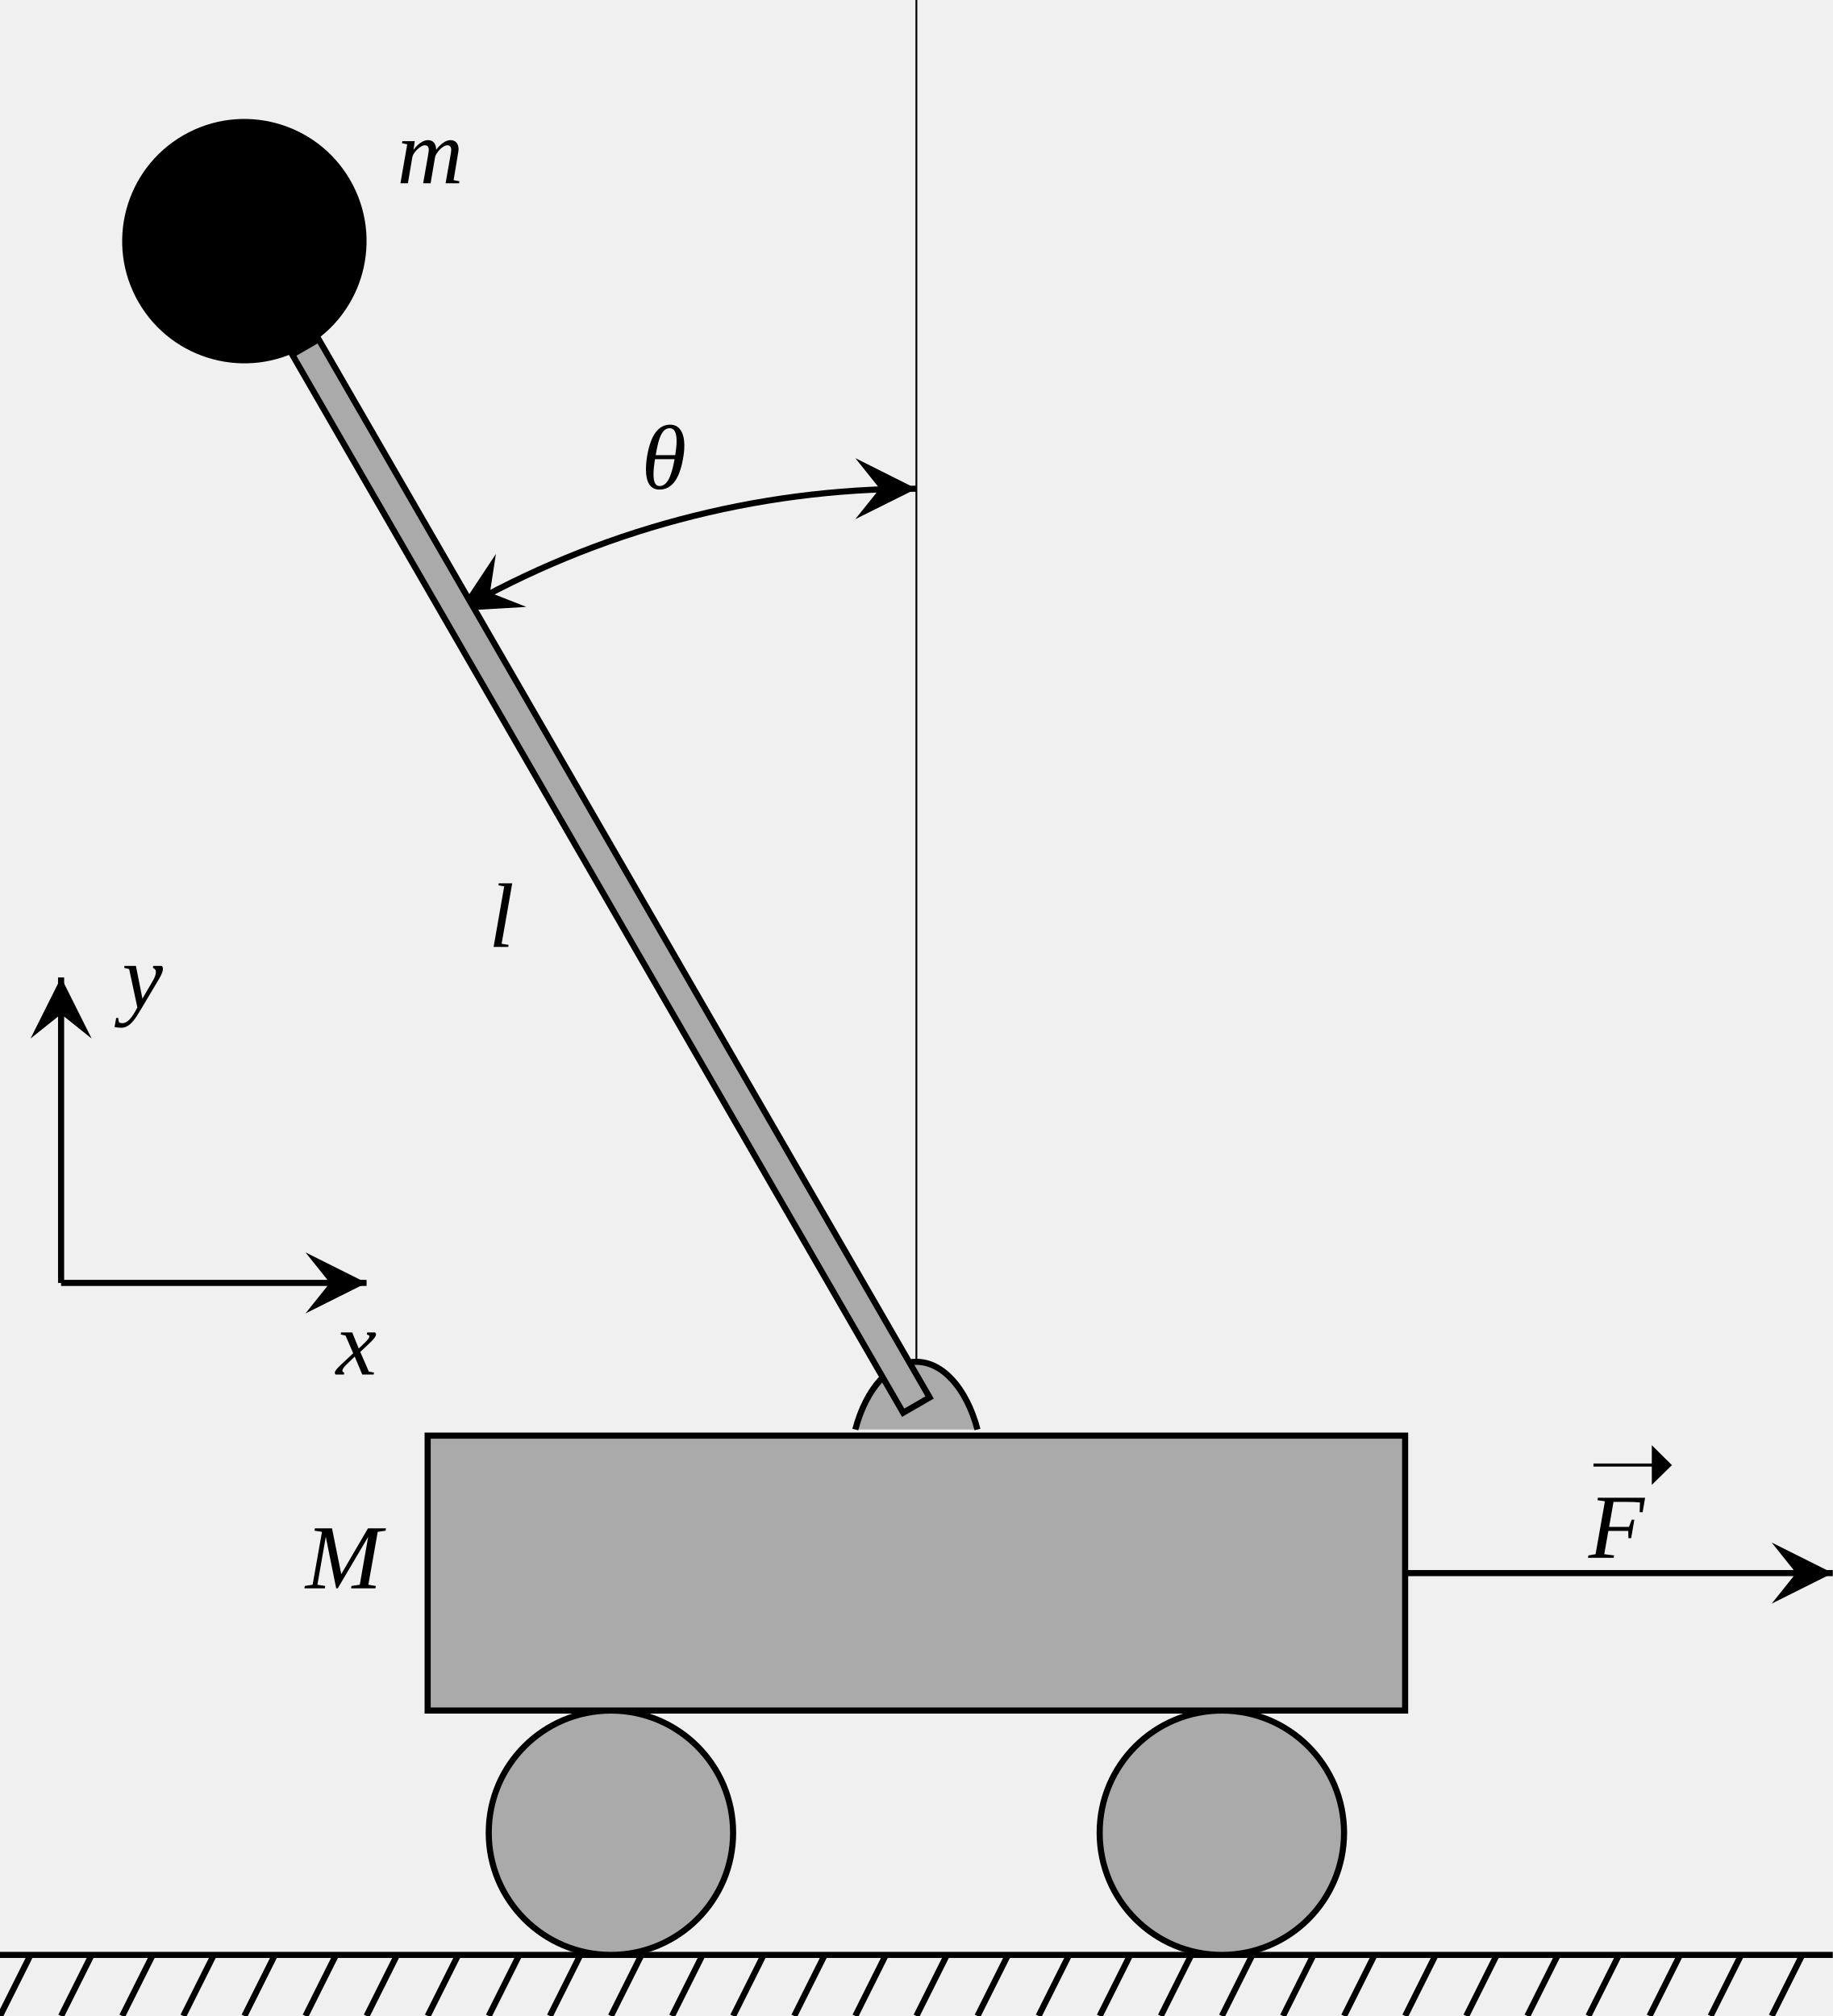
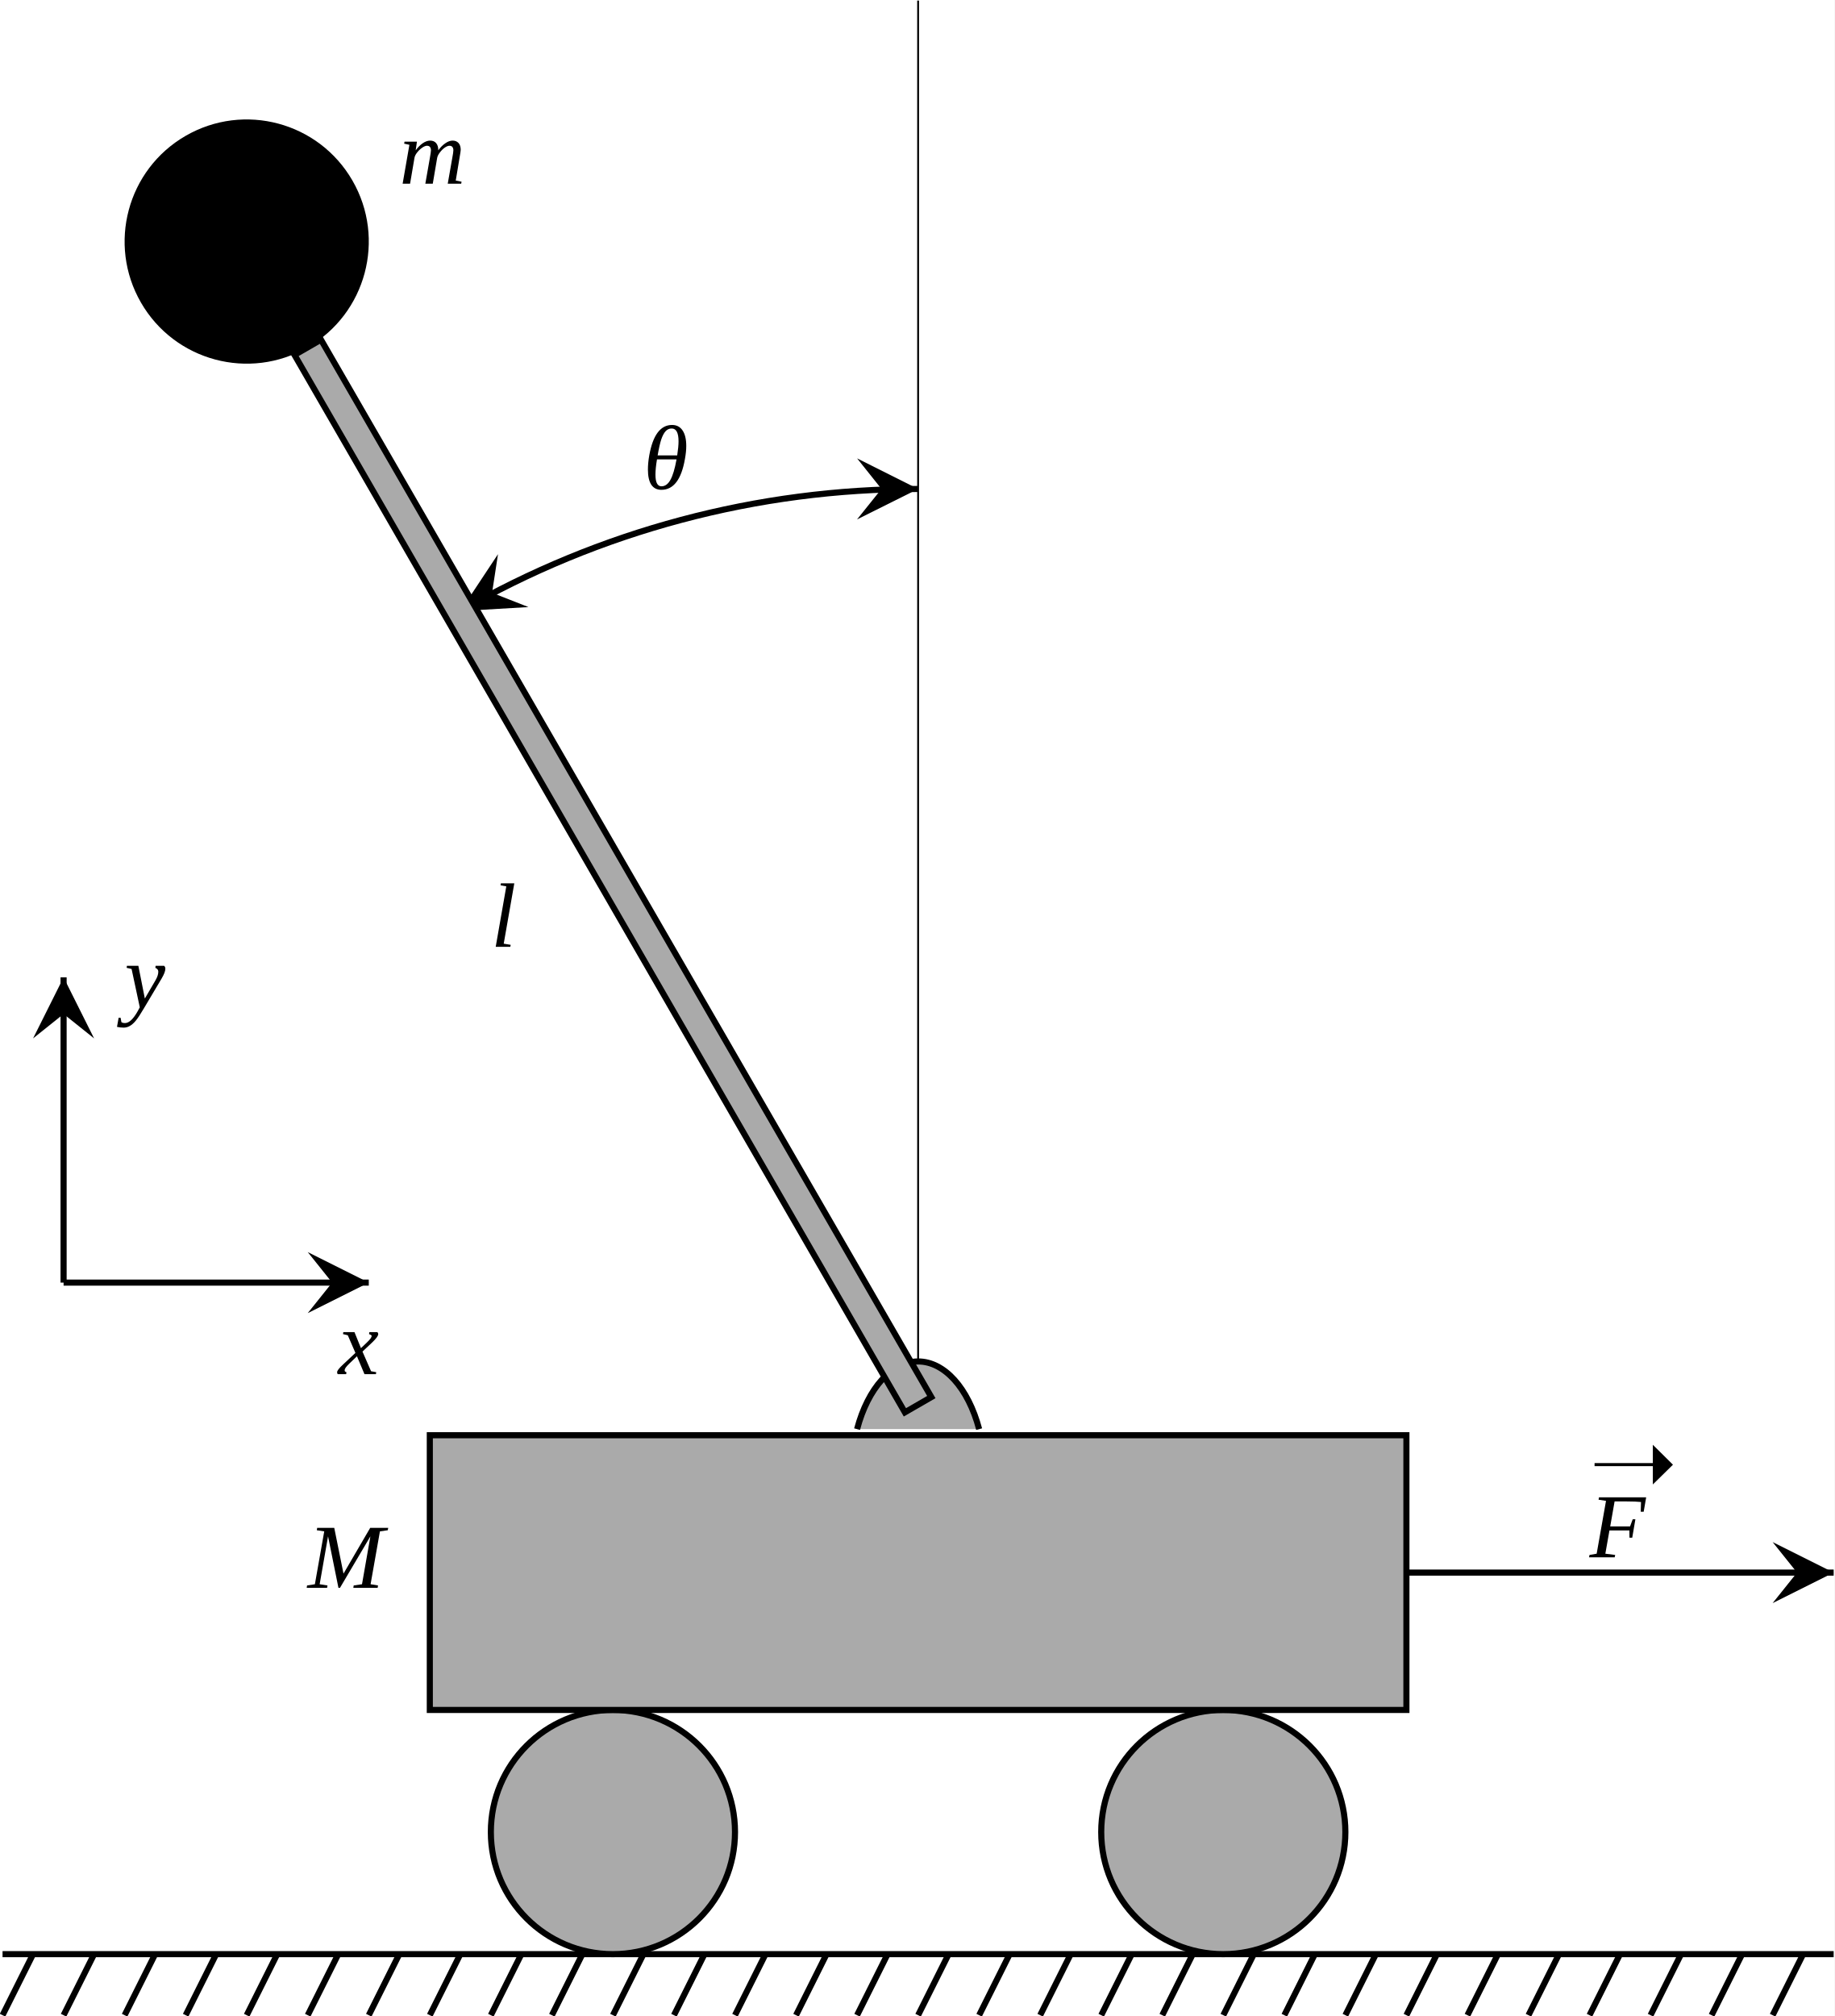
- <svg xmlns="http://www.w3.org/2000/svg" xmlns:xlink="http://www.w3.org/1999/xlink" version="1.1" width="100%" height="100%" viewBox="-150 70 300 330">
-   <defs>
+ <svg xmlns="http://www.w3.org/2000/svg" xmlns:xlink="http://www.w3.org/1999/xlink" version="1.1" width="300.554" height="330.225" viewBox="-150 70 300.554 330.225" id="svg78">
+   <defs id="defs10">
    <marker id="EndArrow" viewBox="0 0 10 10" refX="10" refY="5" markerUnits="strokeWidth" orient="auto" markerWidth="10" markerHeight="10">
-       <polyline points="10,5 0,10 4,5 0,0 10,5" fill="black" />
+       <polyline points="10,5 0,10 4,5 0,0 10,5" fill="#000000" id="polyline4" />
    </marker>
    <marker id="StartArrow" viewBox="0 0 10 10" refX="0" refY="5" markerUnits="strokeWidth" orient="auto" markerWidth="10" markerHeight="10">
-       <polyline points="0,5 10,0 6,5 10,10 0,5" fill="black" />
+       <polyline points="0,5 10,0 6,5 10,10 0,5" fill="#000000" id="polyline7" />
    </marker>
  </defs>
-   <circle cx="0" cy="80" r="20" fill="black" transform="rotate(-30,0,300)" />
-   <g style="stroke:black;stroke-width:1;fill:none">
-     <line x1="-150" x2="150" y1="390" y2="390" />
-     <line x1="0" x2="0" y1="300" y2="70" stroke-width=".3" />
-     <g marker-end="url(#EndArrow)">
-       <line x1="-140" x2="-140" y1="280" y2="230" />
-       <line x1="-140" x2="-90" y1="280" y2="280" />
-       <line x1="80" x2="150" y1="327.5" y2="327.5" />
-       <path d="M0,150 A150,150 0 0,0 -75,170" marker-start="url(#StartArrow)" />
+   <rect style="fill:#ffffff;stroke-width:0.749;stroke-linecap:round;stroke-linejoin:round;stroke-dasharray:5.995, 5.995;stroke-dashoffset:3.672" id="rect886" width="300.554" height="330.225" x="-150" y="70" />
+   <circle cx="-149.685" cy="40.098" r="20" fill="#000000" transform="rotate(-30)" id="circle12" />
+   <g style="fill:none;stroke:#000000;stroke-width:1" id="g28" transform="translate(0.4181824,0.09397125)">
+     <line x1="-150" x2="150" y1="390" y2="390" id="line14" />
+     <line x1="0" x2="0" y1="300" y2="70" stroke-width="0.3" id="line16" />
+     <g marker-end="url(#EndArrow)" id="g26">
+       <line x1="-140" x2="-140" y1="280" y2="230" id="line18" />
+       <line x1="-140" x2="-90" y1="280" y2="280" id="line20" />
+       <line x1="80" x2="150" y1="327.5" y2="327.5" id="line22" />
+       <path d="m 0,150 a 150,150 0 0 0 -75,20" marker-start="url(#StartArrow)" id="path24" />
    </g>
  </g>
-   <g id="set2">
-     <g id="set1" style="stroke:black;stroke-width:1;">
+   <g id="set2" transform="translate(0.4181824,0.09397125)">
+     <g id="set1" style="stroke:#000000;stroke-width:1">
      <line id="hash" x1="-145" x2="-150" y1="390" y2="400" />
-       <use xlink:href="#hash" transform="translate(10)" />
-       <use xlink:href="#hash" transform="translate(20)" />
-       <use xlink:href="#hash" transform="translate(30)" />
-       <use xlink:href="#hash" transform="translate(40)" />
-       <use xlink:href="#hash" transform="translate(50)" />
+       <use xlink:href="#hash" transform="translate(10)" id="use31" />
+       <use xlink:href="#hash" transform="translate(20)" id="use33" />
+       <use xlink:href="#hash" transform="translate(30)" id="use35" />
+       <use xlink:href="#hash" transform="translate(40)" id="use37" />
+       <use xlink:href="#hash" transform="translate(50)" id="use39" />
    </g>
-     <use xlink:href="#set1" transform="translate(60)" />
+     <use xlink:href="#set1" transform="translate(60)" id="use42" />
  </g>
-   <use xlink:href="#set2" transform="translate(120)" />
-   <use xlink:href="#set1" transform="translate(240)" />
-   <g style="stroke:black;stroke-width:1;fill:rgb(170,170,170)">
+   <use xlink:href="#set2" transform="translate(120)" id="use45" />
+   <use xlink:href="#set1" transform="translate(240.4182,0.09397125)" id="use47" />
+   <g style="fill:#aaaaaa;stroke:#000000;stroke-width:1" id="g58" transform="translate(0.4181824,0.09397125)">
    <circle id="wheel" cx="-50" cy="370" r="20" />
-     <use xlink:href="#wheel" x="100" />
-     <rect x="-80" y="305" width="160" height="45" />
-     <path d="M-10,304 A11,19 0 0,1 10,304" />
-     <rect x="-2.5" y="100" width="5" height="200" transform="rotate(-30,0,300)" />
+     <use xlink:href="#wheel" x="100" id="use50" />
+     <rect x="-80" y="305" width="160" height="45" id="rect52" />
+     <path d="m -10,304 a 11,19 0 0 1 20,0" id="path54" />
+     <rect x="-2.5" y="100" width="5" height="200" transform="rotate(-30,0,300)" id="rect56" />
  </g>
-   <text font-size="15" font-style="italic" fill="black">
-     <tspan x="-130" y="235">y</tspan>
-     <tspan x="-95" y="295">x</tspan>
-     <tspan x="-100" y="330">M</tspan>
-     <tspan x="110" y="325">F</tspan>
-     <tspan x="110" dy="-10">➝</tspan>
-     <tspan x="-45" y="150">θ</tspan>
-     <tspan x="-70" y="225">l</tspan>
-     <tspan x="-85" y="100">m</tspan>
+   <text font-size="15px" font-style="italic" fill="#000000" id="text76" x="0.418" y="0.094">
+     <tspan x="-129.582" y="235.094" id="tspan60">y</tspan>
+     <tspan x="-94.582" y="295.094" id="tspan62">x</tspan>
+     <tspan x="-99.582" y="330.094" id="tspan64">M</tspan>
+     <tspan x="110.418" y="325.094" id="tspan66">F</tspan>
+     <tspan x="110.418" dy="-10" id="tspan68">➝</tspan>
+     <tspan x="-44.582" y="150.094" id="tspan70">θ</tspan>
+     <tspan x="-69.582" y="225.094" id="tspan72">l</tspan>
+     <tspan x="-84.582" y="100.094" id="tspan74">m</tspan>
  </text>
</svg>
